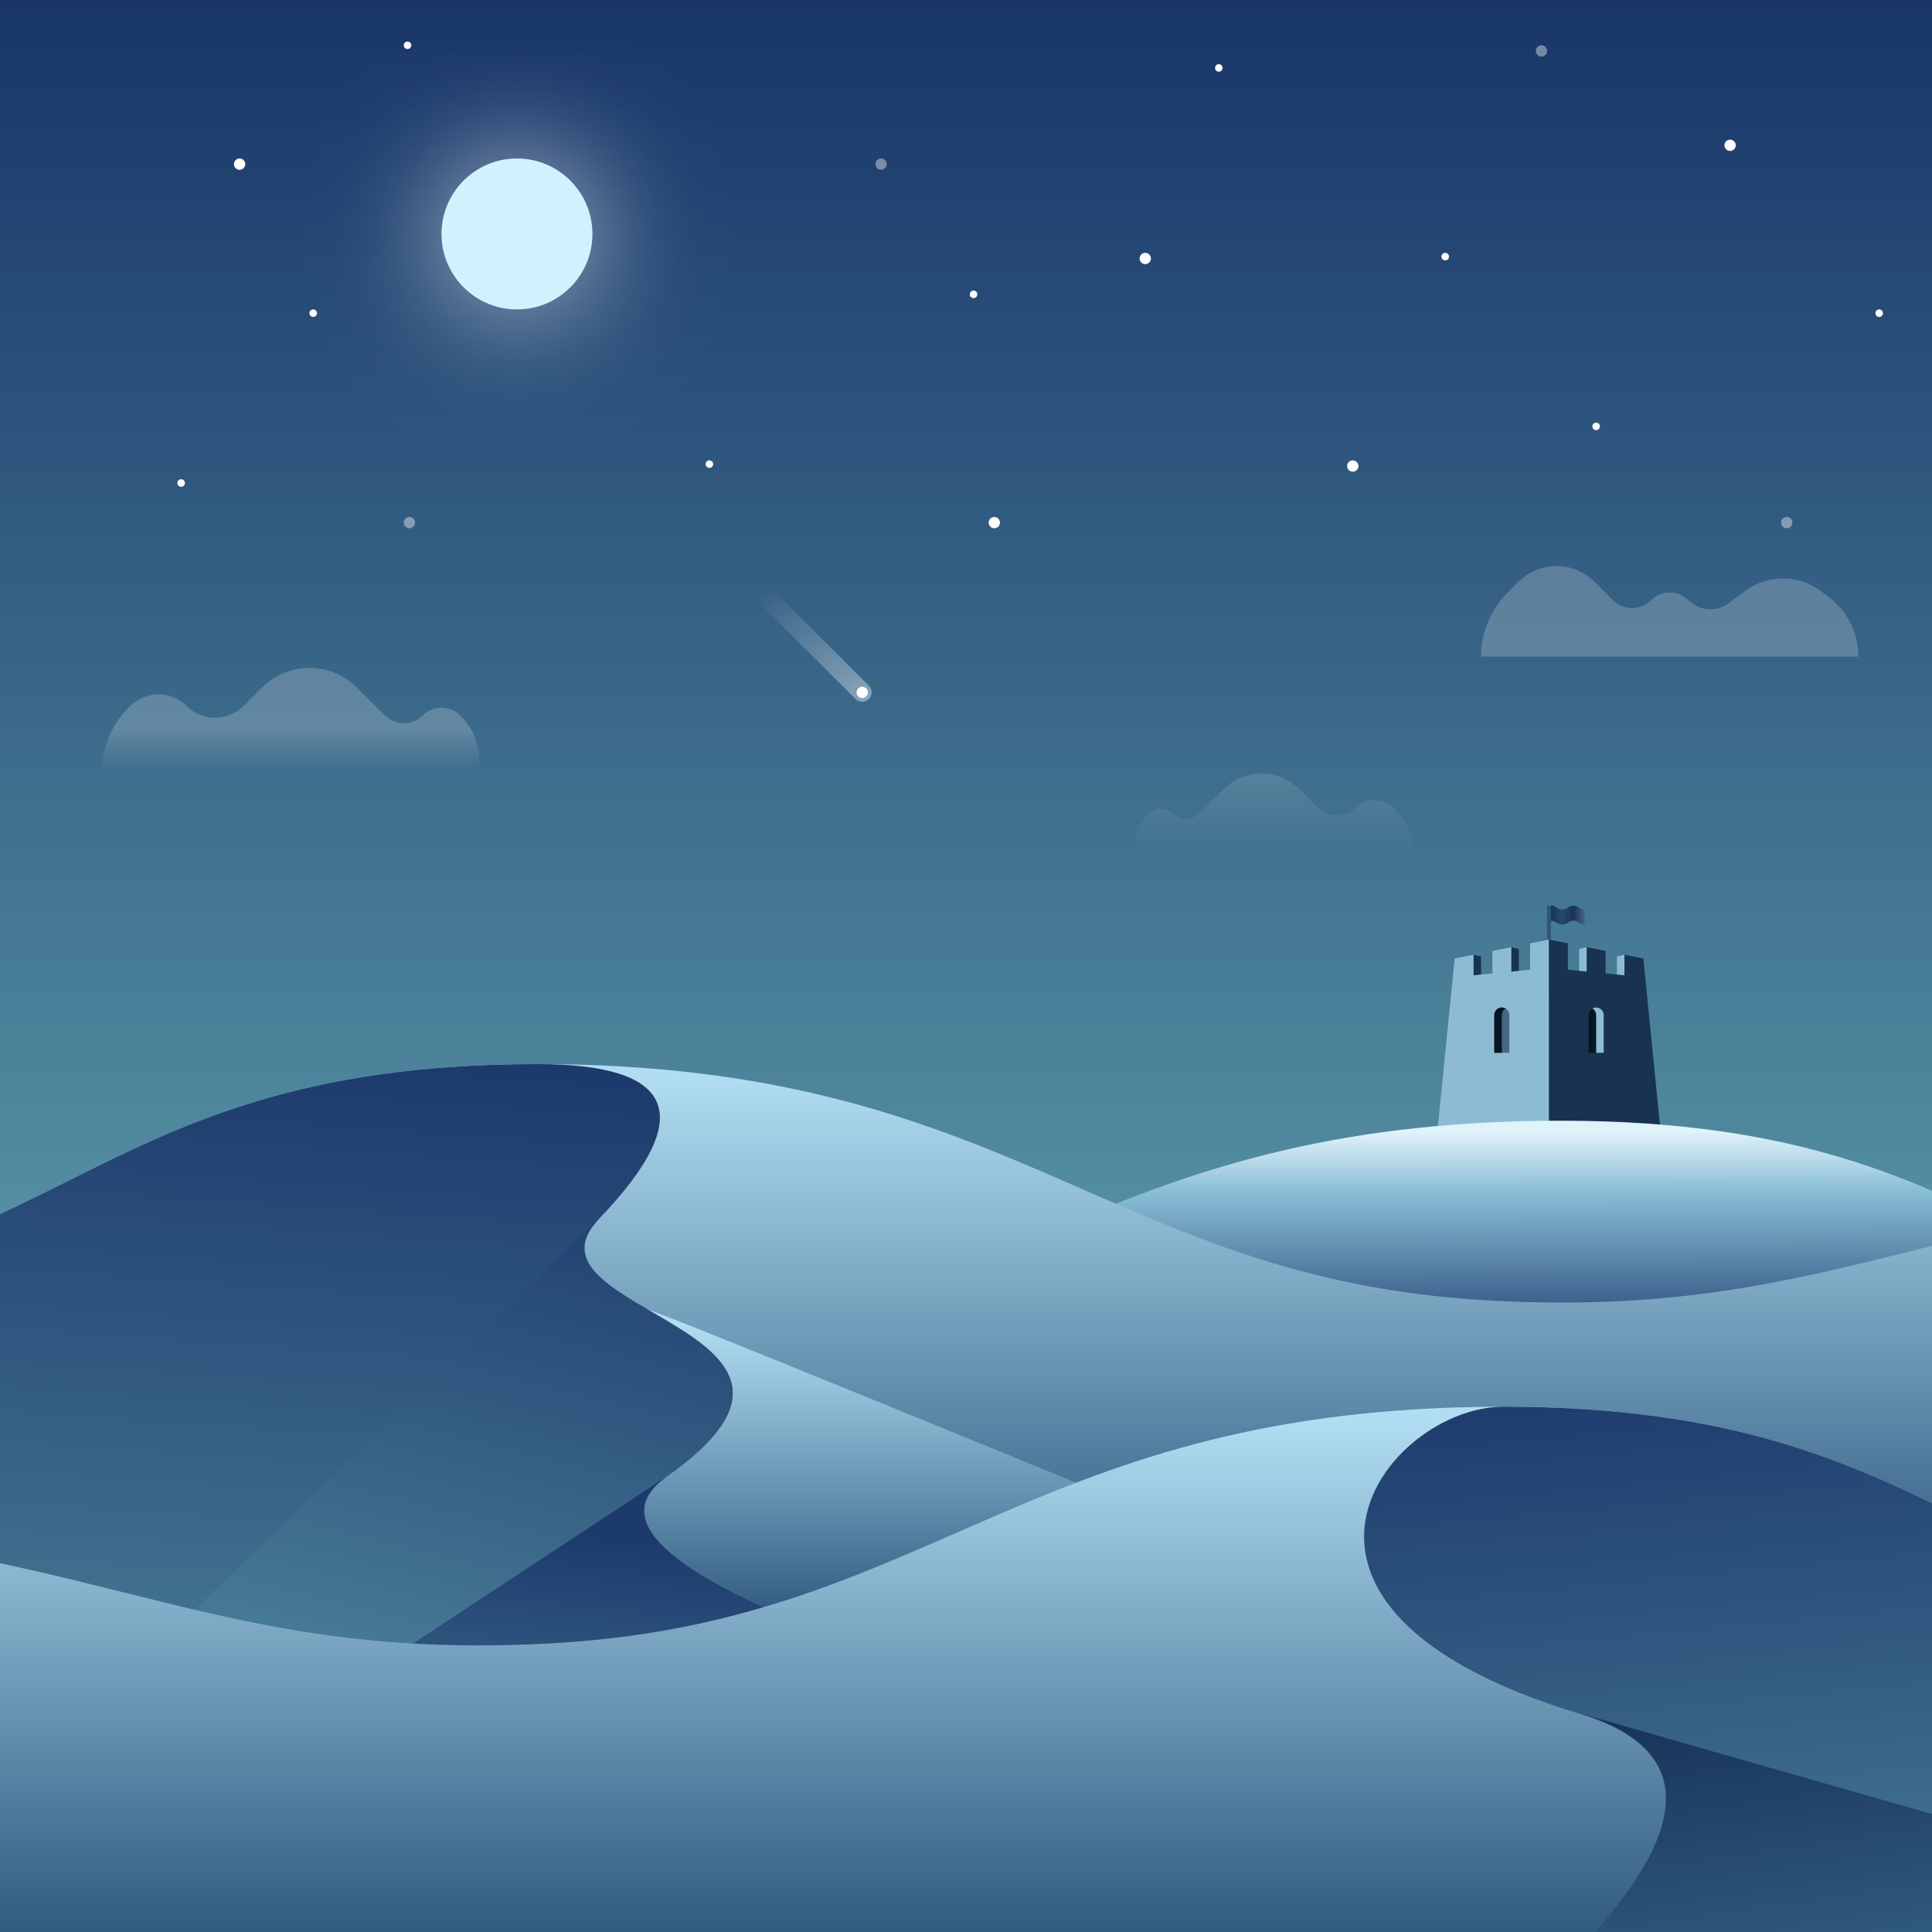
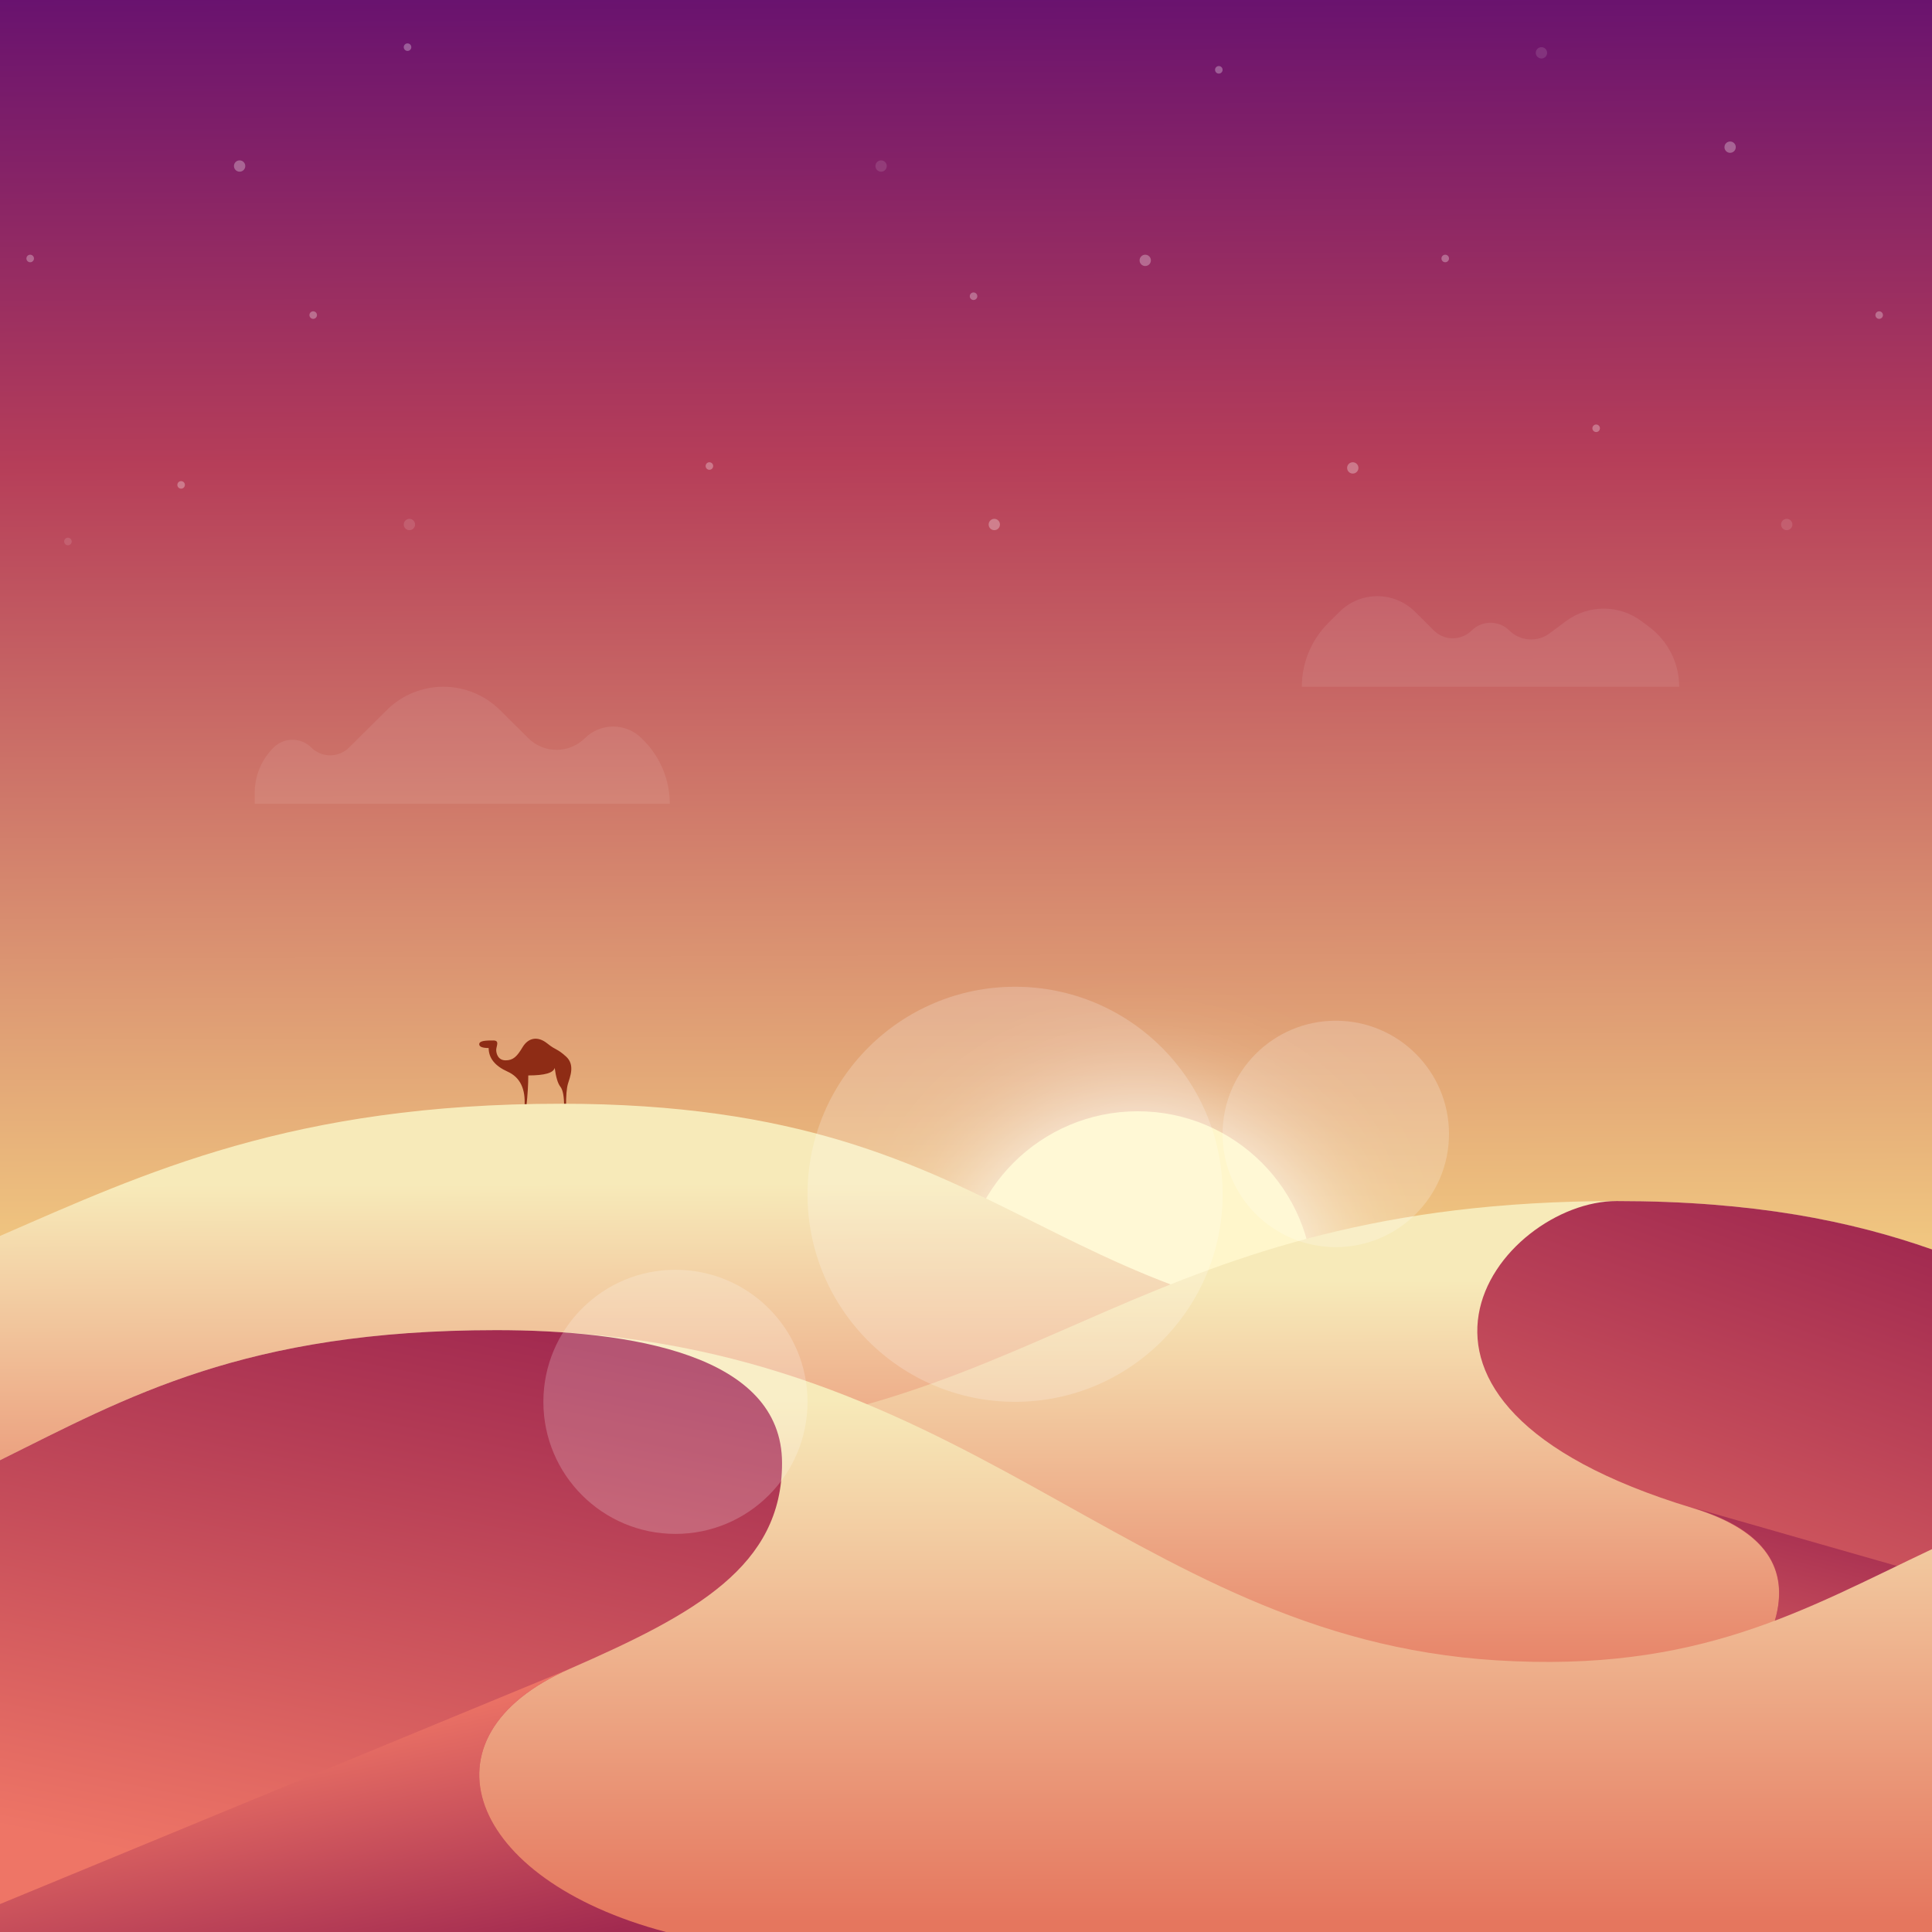
<svg xmlns="http://www.w3.org/2000/svg" xmlns:xlink="http://www.w3.org/1999/xlink" viewBox="0 0 1024 1024">
  <defs>
-     <rect id="a" width="1024" height="1024" />
-     <linearGradient id="c" x1="50%" x2="50%" y1="100%" y2="0%">
-       <stop offset="0%" stop-color="#76C3C3" />
-       <stop offset="100%" stop-color="#183468" />
+     <linearGradient id="a" x1="50.31%" x2="50%" y1="74.74%" y2="0%">
+       <stop offset="0%" stop-color="#FFE98A" />
+       <stop offset="67.7%" stop-color="#B63E59" />
+       <stop offset="100%" stop-color="#68126F" />
    </linearGradient>
-     <linearGradient id="d" x1="100%" x2="0%" y1="50%" y2="50%">
-       <stop offset="0%" stop-color="#486587" />
-       <stop offset="33.23%" stop-color="#183352" />
-       <stop offset="66.67%" stop-color="#264A6E" />
-       <stop offset="100%" stop-color="#183352" />
-     </linearGradient>
-     <linearGradient id="e" x1="49.87%" x2="49.87%" y1="3.62%" y2="77.75%">
-       <stop offset="0%" stop-color="#B0DDF1" />
-       <stop offset="100%" stop-color="#325C82" />
-     </linearGradient>
-     <linearGradient id="f" x1="100%" x2="72.45%" y1="0%" y2="85.2%">
-       <stop offset="0%" stop-color="#1D3A6D" />
-       <stop offset="100%" stop-color="#467994" />
-     </linearGradient>
-     <linearGradient id="g" x1="49.87%" x2="48.5%" y1="3.62%" y2="100%">
-       <stop offset="0%" stop-color="#E0F2FA" />
-       <stop offset="8.98%" stop-color="#89BED6" />
-       <stop offset="32.98%" stop-color="#1E3C6E" />
-       <stop offset="100%" stop-color="#1B376B" />
-     </linearGradient>
-     <linearGradient id="h" x1="91.59%" x2="66.97%" y1="5.89%" y2="100%">
-       <stop offset="0%" stop-color="#1D3A6D" />
-       <stop offset="100%" stop-color="#467994" />
-     </linearGradient>
-     <linearGradient id="i" x1="97.27%" x2="52.53%" y1="6.88%" y2="100%">
-       <stop offset="0%" stop-color="#1D3A6D" />
-       <stop offset="100%" stop-color="#467994" />
-     </linearGradient>
-     <linearGradient id="j" x1="82.73%" x2="41.46%" y1="41.06%" y2="167.23%">
-       <stop offset="0%" stop-color="#1D3A6D" />
-       <stop offset="100%" stop-color="#467994" />
-     </linearGradient>
-     <linearGradient id="k" x1="50%" x2="50%" y1="59.64%" y2="100%">
-       <stop offset="0%" stop-color="#FFFFFF" />
-       <stop offset="100%" stop-color="#E9E9E9" stop-opacity="0" />
-     </linearGradient>
-     <circle id="m" cx="1066" cy="125" r="40" />
-     <filter id="l" width="340%" height="340%" x="-120%" y="-120%" filterUnits="objectBoundingBox">
+     <circle id="c" cx="603" cy="682" r="93" />
+     <filter id="b" width="203.2%" height="203.2%" x="-51.6%" y="-51.6%" filterUnits="objectBoundingBox">
      <feOffset in="SourceAlpha" result="shadowOffsetOuter1" />
      <feGaussianBlur in="shadowOffsetOuter1" result="shadowBlurOuter1" stdDeviation="32" />
-       <feColorMatrix in="shadowBlurOuter1" values="0 0 0 0 1 0 0 0 0 1 0 0 0 0 1 0 0 0 0.696 0" />
+       <feColorMatrix in="shadowBlurOuter1" values="0 0 0 0 1 0 0 0 0 1 0 0 0 0 1 0 0 0 1 0" />
    </filter>
-     <linearGradient id="n" x1="0%" y1="50%" y2="50%">
-       <stop offset="0%" stop-color="#FFFFFF" stop-opacity="0" />
-       <stop offset="100%" stop-color="#FFFFFF" />
+     <linearGradient id="d" x1="49.48%" x2="49.87%" y1="11.66%" y2="77.75%">
+       <stop offset="0%" stop-color="#F7EAB9" />
+       <stop offset="100%" stop-color="#E5765E" />
    </linearGradient>
-     <linearGradient id="o" x1="100%" x2="62.1%" y1="0%" y2="68.86%">
-       <stop offset="0%" stop-color="#163055" />
-       <stop offset="100%" stop-color="#2F587F" />
+     <linearGradient id="e" x1="91.59%" x2="66.97%" y1="5.89%" y2="100%">
+       <stop offset="0%" stop-color="#A22A50" />
+       <stop offset="100%" stop-color="#EE7566" />
+     </linearGradient>
+     <linearGradient id="f" x1="49.48%" x2="49.61%" y1="11.66%" y2="98.34%">
+       <stop offset="0%" stop-color="#F7EAB9" />
+       <stop offset="100%" stop-color="#E5765E" />
+     </linearGradient>
+     <linearGradient id="g" x1="78.5%" x2="36.4%" y1="106.76%" y2="26.41%">
+       <stop offset="0%" stop-color="#A22A50" />
+       <stop offset="100%" stop-color="#EE7566" />
    </linearGradient>
  </defs>
  <g fill="none" fill-rule="evenodd">
-     <mask id="b" fill="white">
-       <use xlink:href="#a" />
-     </mask>
-     <use fill="#D8D8D8" xlink:href="#a" />
-     <g mask="url(#b)">
-       <g transform="translate(-792 -1)">
-         <rect width="1024" height="1024" x="792" fill="url(#c)" />
-         <polygon fill="#8DBCD2" points="1649 508 1653 507 1653 518 1649 518" />
-         <polygon fill="#8DBCD2" points="1629 504 1633 503 1633 518 1629 518" />
-         <polygon fill="#183352" points="1593 503 1597 504 1597 518 1593 518" />
-         <polygon fill="#183352" points="1573 507 1577 508 1577 522 1573 522" />
-         <g transform="translate(1553 481)">
-           <rect width="2" height="20" x="59" fill="#183352" opacity=".5" />
-           <path fill="url(#d)" d="M61 0c3 0 3 2 6 2s3-2 6-2 3 2 6 2v8c-3 0-3-2-6-2s-3 2-6 2-3-2-6-2V0z" />
-           <path fill="#8DBCD2" d="M50 20l10-2v110H0L10 28l10-2v10.92l10-.98V24l10-2v12.96l10-.98V20z" />
-           <path fill="#183352" d="M100 26l10 2 10 100H60V18l10 2v13.98l10 .98V22l10 2v11.94l10 .98V26z" />
-         </g>
-         <g transform="translate(818 245)">
-           <path fill="url(#e)" d="M289.12 450.57C312.22 464.04 263.85 532.52 144 656h649C448.94 514.3 280.98 445.83 289.12 450.57z" />
-           <path fill="url(#f)" d="M262.5 402c-48 50 147.33 58.02 36 136.5-40.67 28.67 21.17 67.83 185.5 117.5H0l262.5-254z" />
-           <path fill="url(#f)" d="M298.5 538.5C257.83 567.17 319.67 606.33 484 656H120l178.5-117.5z" />
-         </g>
-         <g transform="translate(30 245)">
-           <path fill="url(#g)" d="M1037 350c250 0 301.46 112.6 500 125 198.54 12.4 250-62.5 500-62.5s322.94-41.08 500 62.5c118.04 69.06 118.04 145.72 0 230H37c-48.17-215.17-48.17-333.84 0-356 72.26-33.24 250.75 125.75 500 126s250-125 500-125z" transform="matrix(-1 0 0 1 2626.403 0)" />
-           <path fill="url(#e)" d="M1047 320c250 0 301.46 112.6 500 125 198.54 12.4 250-62.5 500-62.5s322.94-41.08 500 62.5c118.04 69.06 118.04 145.72 0 230H47C-1.17 459.83-1.17 341.16 47 319c72.26-33.24 250.75 125.75 500 126s250-125 500-125z" />
-           <path fill="url(#e)" d="M1106.12 450.57c23.1 13.47-25.27 81.95-145.12 205.43h649c-344.06-141.7-512.02-210.17-503.88-205.43z" />
-           <path fill="url(#h)" d="M1047 320c71.14 0 86.22 26.04 32.5 82-48 50 147.33 58.02 36 136.5-40.67 28.67 21.17 67.83 185.5 117.5H47C-1.17 453.5-1.17 341.16 47 319c72.26-33.24 250.75 125.75 500 126s250-125 500-125z" />
-           <path fill="url(#i)" d="M1079.5 402c-48 50 147.33 58.02 36 136.5-40.67 28.67 21.17 67.83 185.5 117.5H817l262.5-254z" />
-           <path fill="url(#j)" d="M1115.5 538.5c-40.67 28.67 21.17 67.83 185.5 117.5H937l178.5-117.5z" />
-         </g>
-         <path fill="url(#k)" d="M1400.67 432.48a9.46 9.46 0 0 1 13.33 0 9.46 9.46 0 0 0 13.33 0l13.33-13.24a28.39 28.39 0 0 1 40 0l10 9.93a14.2 14.2 0 0 0 20 0 14.2 14.2 0 0 1 20 0l.6.6a31.8 31.8 0 0 1 9.4 22.56H1394v-3.84c0-6.01 2.4-11.78 6.67-16.01zM1591.1 315.1l5.9-5.86c11.07-11 28.93-11 40 0l10 9.94a14.19 14.19 0 0 0 20 0 14.19 14.19 0 0 1 20 0 16.36 16.36 0 0 0 21.3 1.5l8.7-6.47a33.47 33.47 0 0 1 40 0l4.06 3.03A39.6 39.6 0 0 1 1777 349h-200a47.77 47.77 0 0 1 14.1-33.89z" opacity=".2" />
-         <g>
-           <use fill="black" filter="url(#l)" xlink:href="#m" />
-           <use fill="#D2F1FE" xlink:href="#m" />
-         </g>
-         <circle cx="1009" cy="278" r="3" fill="#FFFFFF" fill-opacity=".4" />
-         <circle cx="888" cy="257" r="2" fill="#FFFFFF" />
-         <circle cx="919" cy="88" r="3" fill="#FFFFFF" />
-         <circle cx="1008" cy="25" r="2" fill="#FFFFFF" />
-         <circle cx="958" cy="167" r="2" fill="#FFFFFF" />
-         <circle cx="1168" cy="247" r="2" fill="#FFFFFF" />
-         <circle cx="1259" cy="88" r="3" fill="#FFFFFF" opacity=".4" />
-         <circle cx="1319" cy="278" r="3" fill="#FFFFFF" />
-         <path fill="url(#n)" d="M1259.25 348.25a5 5 0 1 0 0-10h-75v10h75z" opacity=".4" transform="rotate(45 1224.251 343.251)" />
-         <circle cx="1249" cy="368" r="3" fill="#FFFFFF" />
-         <circle cx="1399" cy="138" r="3" fill="#FFFFFF" />
-         <circle cx="1609" cy="28" r="3" fill="#FFFFFF" opacity=".4" />
-         <circle cx="1308" cy="157" r="2" fill="#FFFFFF" />
-         <circle cx="1638" cy="227" r="2" fill="#FFFFFF" />
-         <circle cx="1558" cy="137" r="2" fill="#FFFFFF" />
-         <circle cx="1739" cy="278" r="3" fill="#FFFFFF" opacity=".4" />
-         <circle cx="1509" cy="248" r="3" fill="#FFFFFF" />
-         <circle cx="1709" cy="78" r="3" fill="#FFFFFF" />
-         <circle cx="1788" cy="167" r="2" fill="#FFFFFF" />
-         <circle cx="1438" cy="37" r="2" fill="#FFFFFF" />
-         <path fill="url(#e)" d="M1036.26 746.58c250.03 0 301.5 112.72 500.07 125.15 198.56 12.42 250.03-62.58 500.06-62.58s322.98-41.13 500.07 62.58c118.05 69.13 118.05 145.9 0 230.27H36.13c-48.17-215.43-48.17-334.24 0-356.43 72.27-33.27 250.79 125.9 500.07 126.16 249.28.24 250.03-125.15 500.06-125.15z" transform="matrix(-1 0 0 1 2625 0)" />
-         <path fill="url(#f)" d="M2551.09 746.58c61.79 0 146.67 106.06-39.97 162.64-72.66 22.03-59.34 76.29 39.97 162.78h-999.96c-48.17-195.43-48.17-304.24 0-326.42 72.25-33.29 250.74 125.91 499.98 126.16 249.23.25 249.99-125.16 499.98-125.16z" transform="matrix(-1 0 0 1 4140 0)" />
-         <path fill="url(#o)" d="M2159.03 909c-72.66 22.06-59.34 76.4 39.97 163h-610l570.03-163z" transform="matrix(-1 0 0 1 3788 0)" />
-         <path fill="#486587" d="M1588 535a4 4 0 0 1 4 4v20h-8v-20a4 4 0 0 1 4-4z" />
-         <path fill="#071423" d="M1590 535.54a4 4 0 0 0-2 3.46v20h-4v-20a4 4 0 0 1 6-3.46zm48-.54a4 4 0 0 1 4 4v20h-8v-20a4 4 0 0 1 4-4z" />
-         <path fill="#8DBCD2" d="M1638 559v-20a4 4 0 0 0-2-3.46 4 4 0 0 1 6 3.46v20h-4z" />
-         <path fill="url(#k)" d="M860.1 376.14l.9-.9a21.29 21.29 0 0 1 30 0 21.29 21.29 0 0 0 30 0l10-9.93a35.48 35.48 0 0 1 50 0l15 14.9a14.2 14.2 0 0 0 20 0 14.2 14.2 0 0 1 20 0c6.4 6.35 10 15 10 24.02V410H846c0-12.71 5.07-24.9 14.1-33.86z" opacity=".2" />
-       </g>
+     <rect width="1024" height="1024" fill="url(#a)" />
+     <use fill="black" filter="url(#b)" xlink:href="#c" />
+     <use fill="#FFF6CB" xlink:href="#c" />
+     <g fill="#FFFFFF" opacity=".3" transform="translate(14 23)">
+       <circle cx="203" cy="255" r="3" fill-opacity=".4" />
+       <circle cx="82" cy="234" r="2" />
+       <circle cx="22" cy="264" r="2" opacity=".4" />
+       <circle cx="113" cy="65" r="3" />
+       <circle cx="202" cy="2" r="2" />
+       <circle cx="2" cy="114" r="2" />
+       <circle cx="152" cy="144" r="2" />
+       <circle cx="362" cy="224" r="2" />
+       <circle cx="453" cy="65" r="3" opacity=".4" />
+       <circle cx="513" cy="255" r="3" />
+       <circle cx="593" cy="115" r="3" />
+       <circle cx="803" cy="5" r="3" opacity=".4" />
+       <circle cx="502" cy="134" r="2" />
+       <circle cx="832" cy="204" r="2" />
+       <circle cx="752" cy="114" r="2" />
+       <circle cx="933" cy="255" r="3" opacity=".4" />
+       <circle cx="703" cy="225" r="3" />
+       <circle cx="903" cy="55" r="3" />
+       <circle cx="982" cy="144" r="2" />
+       <circle cx="632" cy="14" r="2" />
+     </g>
+     <g transform="translate(0 550)">
+       <path fill="#8E2C15" d="M259 5.47c0 5.33 3.33 9.5 10 12.5s9.67 9.16 9 18.5h1c.67-6.31 1-11.8 1-16.47 8.67 0 13.33-1.33 14-4 .67 4.98 1.67 8.3 3 9.97 1.33 1.66 2 5.16 2 10.5h1c0-5.65.33-9.64 1-11.97 1-3.5 4-10.03-1-14.53S295 7 290 3c-5-4-10-3-13 2s-5 7-9 7-5-3.53-5-5.53c0-2 2-5-1.5-5s-7.5 0-7.5 2c0 1.33 1.67 2 5 2z" />
+       <path fill="url(#d)" d="M1024 390H0V105.08C77.3 71.4 155.26 35 297.4 35c250 0 250.76 125.25 500 125 84.03-.08 160.02-18.2 226.6-40.93V390z" />
+       <path fill="url(#d)" d="M1024 442H0V271.82c137.51-15.4 203.1-50.49 356.67-60.1C555.24 199.3 606.71 86.59 856.74 86.59c72.78 0 124.44 10.62 167.26 25.68V442z" />
+       <path fill="url(#e)" d="M1024 112.21V412H856.91c99.31-86.5 112.63-140.75 39.97-162.78C710.24 192.64 795.12 86.58 856.9 86.58c72.7 0 124.3 10.6 167.09 25.63z" />
+       <path fill="url(#e)" d="M1024 285.32V412H857c99.31-86.6 112.63-140.94 39.97-163L1024 285.32z" />
+       <path fill="url(#f)" d="M0 474V223.93C67.12 190.69 129.55 155 263 155c250 0 331.46 162.6 530 175 107.42 6.71 163-26.77 231-58.92V474H0z" />
+       <path fill="url(#e)" d="M353.02 474H0V223.93C67.12 190.69 129.55 155 263 155c71.14 0 151.5 12.76 151.5 70.5 0 54.5-45.5 79.72-112.5 109-82.26 35.95-54.57 111.68 51.02 139.5z" />
+       <path fill="url(#g)" d="M353.02 474H0v-14.8l302-124.7c-82.26 35.95-54.57 111.68 51.02 139.5z" />
+     </g>
+     <g fill="#FFFFFF" opacity=".2" transform="translate(288 523)">
+       <circle cx="250" cy="110" r="110" />
+       <circle cx="420" cy="78" r="60" />
+       <circle cx="70" cy="220" r="70" />
+     </g>
+     <g fill="#FFFFFF" fill-rule="nonzero" opacity=".08" transform="translate(135 316)">
+       <path d="M10 80.22a14.2 14.2 0 0 1 20 0 14.2 14.2 0 0 0 20 0l20-19.86a42.58 42.58 0 0 1 60 0l15 14.9a21.3 21.3 0 0 0 30 0 21.3 21.3 0 0 1 30 0l.9.9A47.69 47.69 0 0 1 220 110H0v-5.76c0-9.02 3.6-17.67 10-24.02zm559.1-66.11l5.9-5.86c11.07-11 28.93-11 40 0l10 9.94a14.19 14.19 0 0 0 20 0 14.19 14.19 0 0 1 20 0 16.36 16.36 0 0 0 21.3 1.5l8.7-6.47a33.47 33.47 0 0 1 40 0l4.06 3.03A39.6 39.6 0 0 1 755 48H555a47.77 47.77 0 0 1 14.1-33.89z" />
    </g>
  </g>
</svg>
